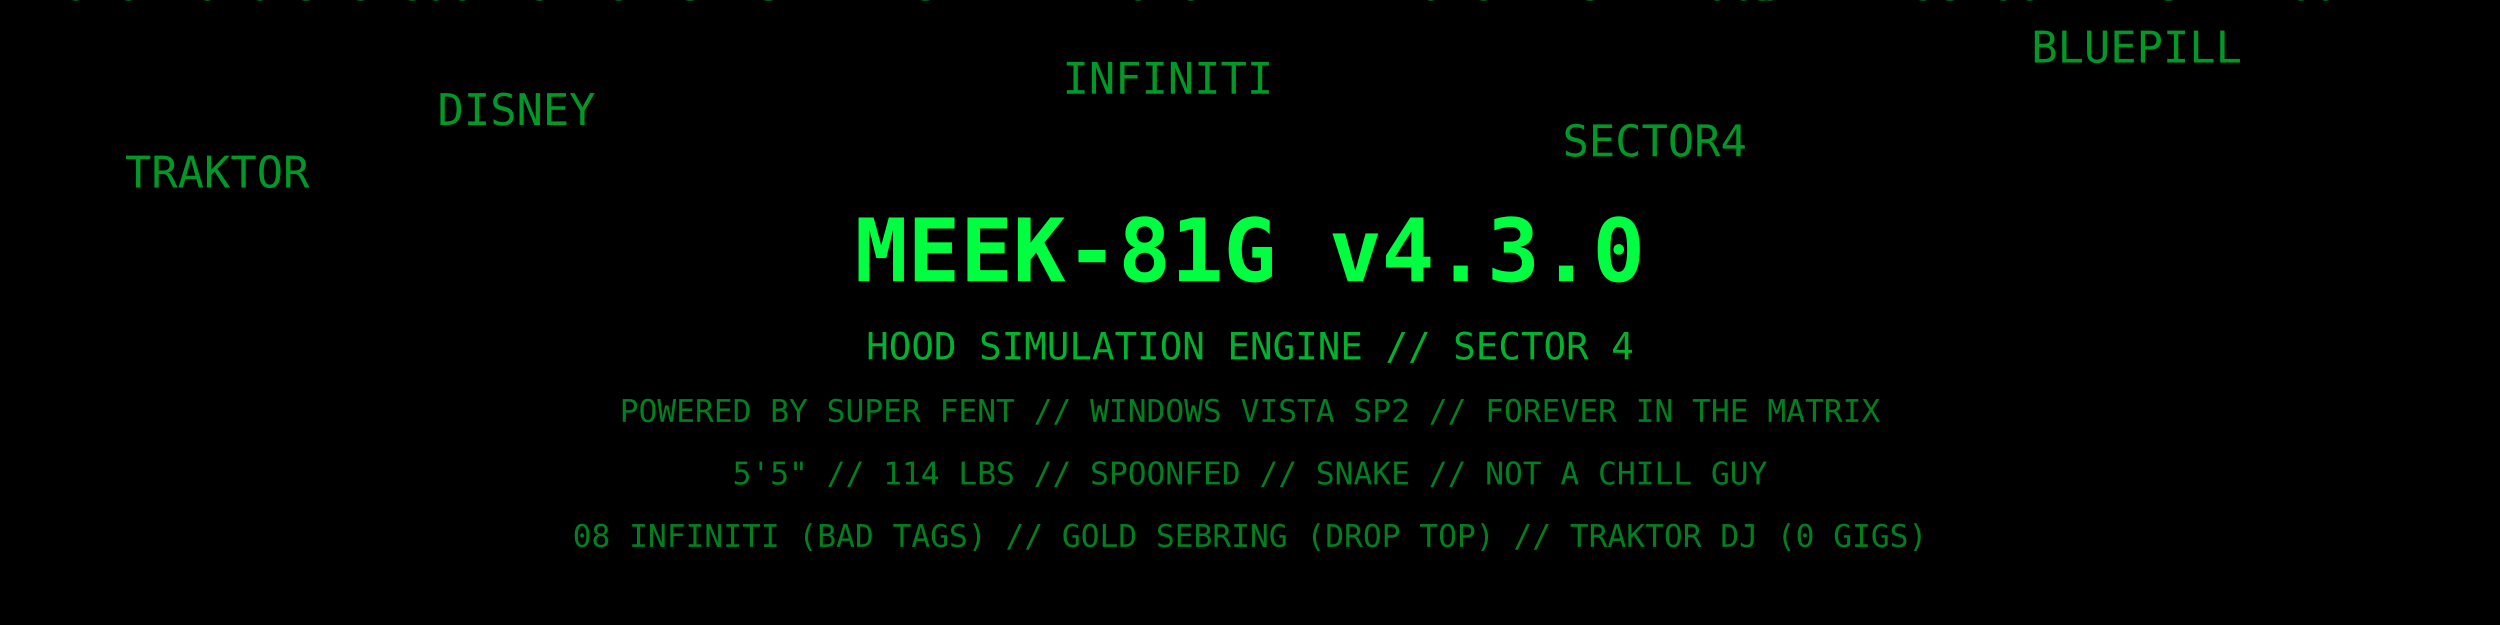
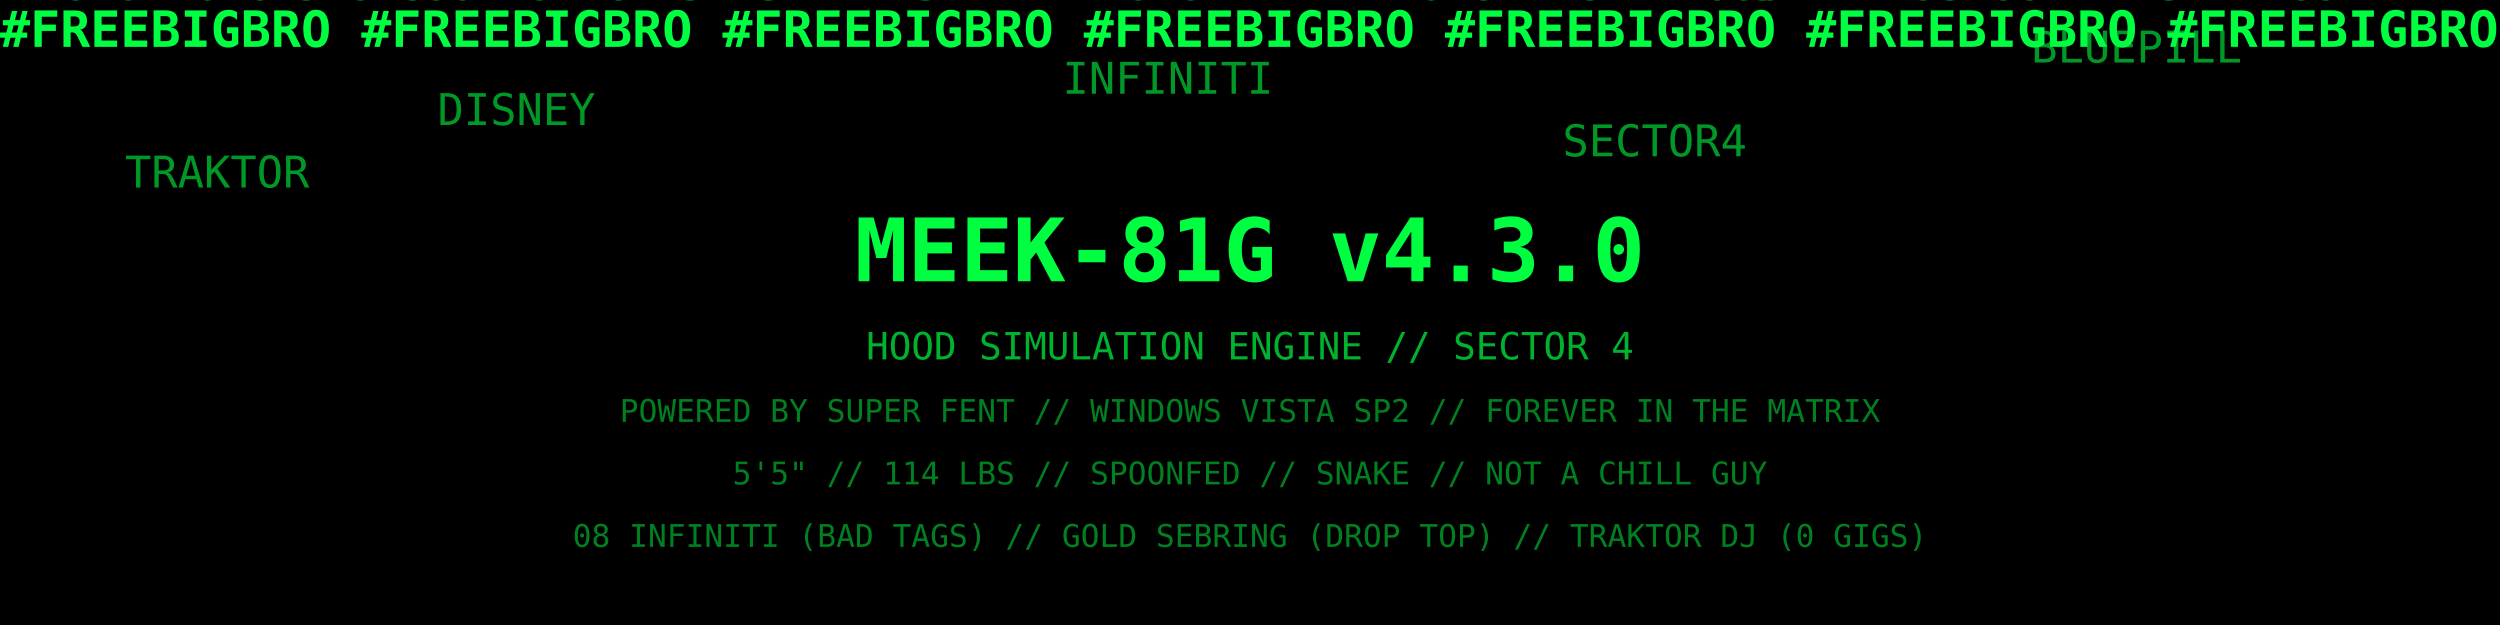
<svg xmlns="http://www.w3.org/2000/svg" width="800" height="200" viewBox="0 0 800 200">
  <rect width="800" height="200" fill="#000" />
  <style>
    @keyframes rain { 0% { transform: translateY(-200px); opacity: 1; } 100% { transform: translateY(200px); opacity: 0; } }
    @keyframes glow { 0%, 100% { opacity: 0.8; } 50% { opacity: 1; } }
    .col { fill: #00ff41; font-family: monospace; font-size: 14px; opacity: 0.6; }
    .col1 { animation: rain 3s linear infinite; }
    .col2 { animation: rain 2.5s linear infinite 0.3s; }
    .col3 { animation: rain 4s linear infinite 0.7s; }
    .col4 { animation: rain 3.2s linear infinite 1s; }
    .col5 { animation: rain 2.8s linear infinite 0.5s; }
    .col6 { animation: rain 3.5s linear infinite 1.2s; }
    .col7 { animation: rain 2.2s linear infinite 0.1s; }
    .col8 { animation: rain 3.8s linear infinite 0.8s; }
    .col9 { animation: rain 2.6s linear infinite 1.5s; }
    .col10 { animation: rain 3.1s linear infinite 0.4s; }
    .col11 { animation: rain 2.9s linear infinite 1.1s; }
    .col12 { animation: rain 3.4s linear infinite 0.6s; }
    .col13 { animation: rain 2.3s linear infinite 1.3s; }
    .col14 { animation: rain 3.7s linear infinite 0.2s; }
    .col15 { animation: rain 2.7s linear infinite 0.9s; }
    .col16 { animation: rain 3.3s linear infinite 1.4s; }
    .col17 { animation: rain 2.4s linear infinite 0.35s; }
    .col18 { animation: rain 3.6s linear infinite 1.6s; }
    .col19 { animation: rain 2.1s linear infinite 0.55s; }
    .col20 { animation: rain 3.9s linear infinite 0.75s; }
    .title { fill: #00ff41; font-family: monospace; font-weight: bold; font-size: 28px; animation: glow 2s ease-in-out infinite; text-anchor: middle; }
    .subtitle { fill: #00ff41; font-family: monospace; font-size: 12px; opacity: 0.7; animation: glow 3s ease-in-out infinite 0.5s; text-anchor: middle; }
    .sub2 { fill: #00ff41; font-family: monospace; font-size: 10px; opacity: 0.5; animation: glow 4s ease-in-out infinite 1s; text-anchor: middle; }
+     @keyframes scroll { 0% { transform: translateX(800px); } 100% { transform: translateX(-1200px); } }
+     .ticker { fill: #00ff41; font-family: monospace; font-weight: bold; font-size: 16px; animation: scroll 8s linear infinite; }
  </style>
  <text class="col col1" x="20" y="0">01011010</text>
  <text class="col col2" x="60" y="0">MEEK81G</text>
  <text class="col col3" x="110" y="0">NPC0042</text>
  <text class="col col4" x="160" y="0">lollol</text>
  <text class="col col5" x="200" y="0">VISTA32</text>
  <text class="col col6" x="250" y="0">114LBS</text>
  <text class="col col7" x="300" y="0">FENT.EXE</text>
  <text class="col col8" x="360" y="0">0.02AWR</text>
  <text class="col col9" x="420" y="0">DENY01</text>
  <text class="col col10" x="470" y="0">GLITCH</text>
  <text class="col col11" x="520" y="0">4PF000</text>
  <text class="col col12" x="560" y="0">SEBRING</text>
  <text class="col col13" x="620" y="0">SPOONFED</text>
  <text class="col col14" x="690" y="0">SNAKE01</text>
  <text class="col col15" x="740" y="0">OAKLWN</text>
  <text class="col col16" x="40" y="60">TRAKTOR</text>
  <text class="col col17" x="140" y="40">DISNEY</text>
  <text class="col col18" x="340" y="30">INFINITI</text>
  <text class="col col19" x="500" y="50">SECTOR4</text>
  <text class="col col20" x="650" y="20">BLUEPILL</text>
+   <text class="ticker" x="0" y="15">#FREEBIGBRO #FREEBIGBRO #FREEBIGBRO #FREEBIGBRO #FREEBIGBRO #FREEBIGBRO #FREEBIGBRO #FREEBIGBRO #FREEBIGBRO #FREEBIGBRO</text>
  <text class="title" x="400" y="90">MEEK-81G v4.3.0</text>
  <text class="subtitle" x="400" y="115">HOOD SIMULATION ENGINE // SECTOR 4</text>
  <text class="sub2" x="400" y="135">POWERED BY SUPER FENT // WINDOWS VISTA SP2 // FOREVER IN THE MATRIX</text>
  <text class="sub2" x="400" y="155">5'5" // 114 LBS // SPOONFED // SNAKE // NOT A CHILL GUY</text>
  <text class="sub2" x="400" y="175">08 INFINITI (BAD TAGS) // GOLD SEBRING (DROP TOP) // TRAKTOR DJ (0 GIGS)</text>
</svg>
